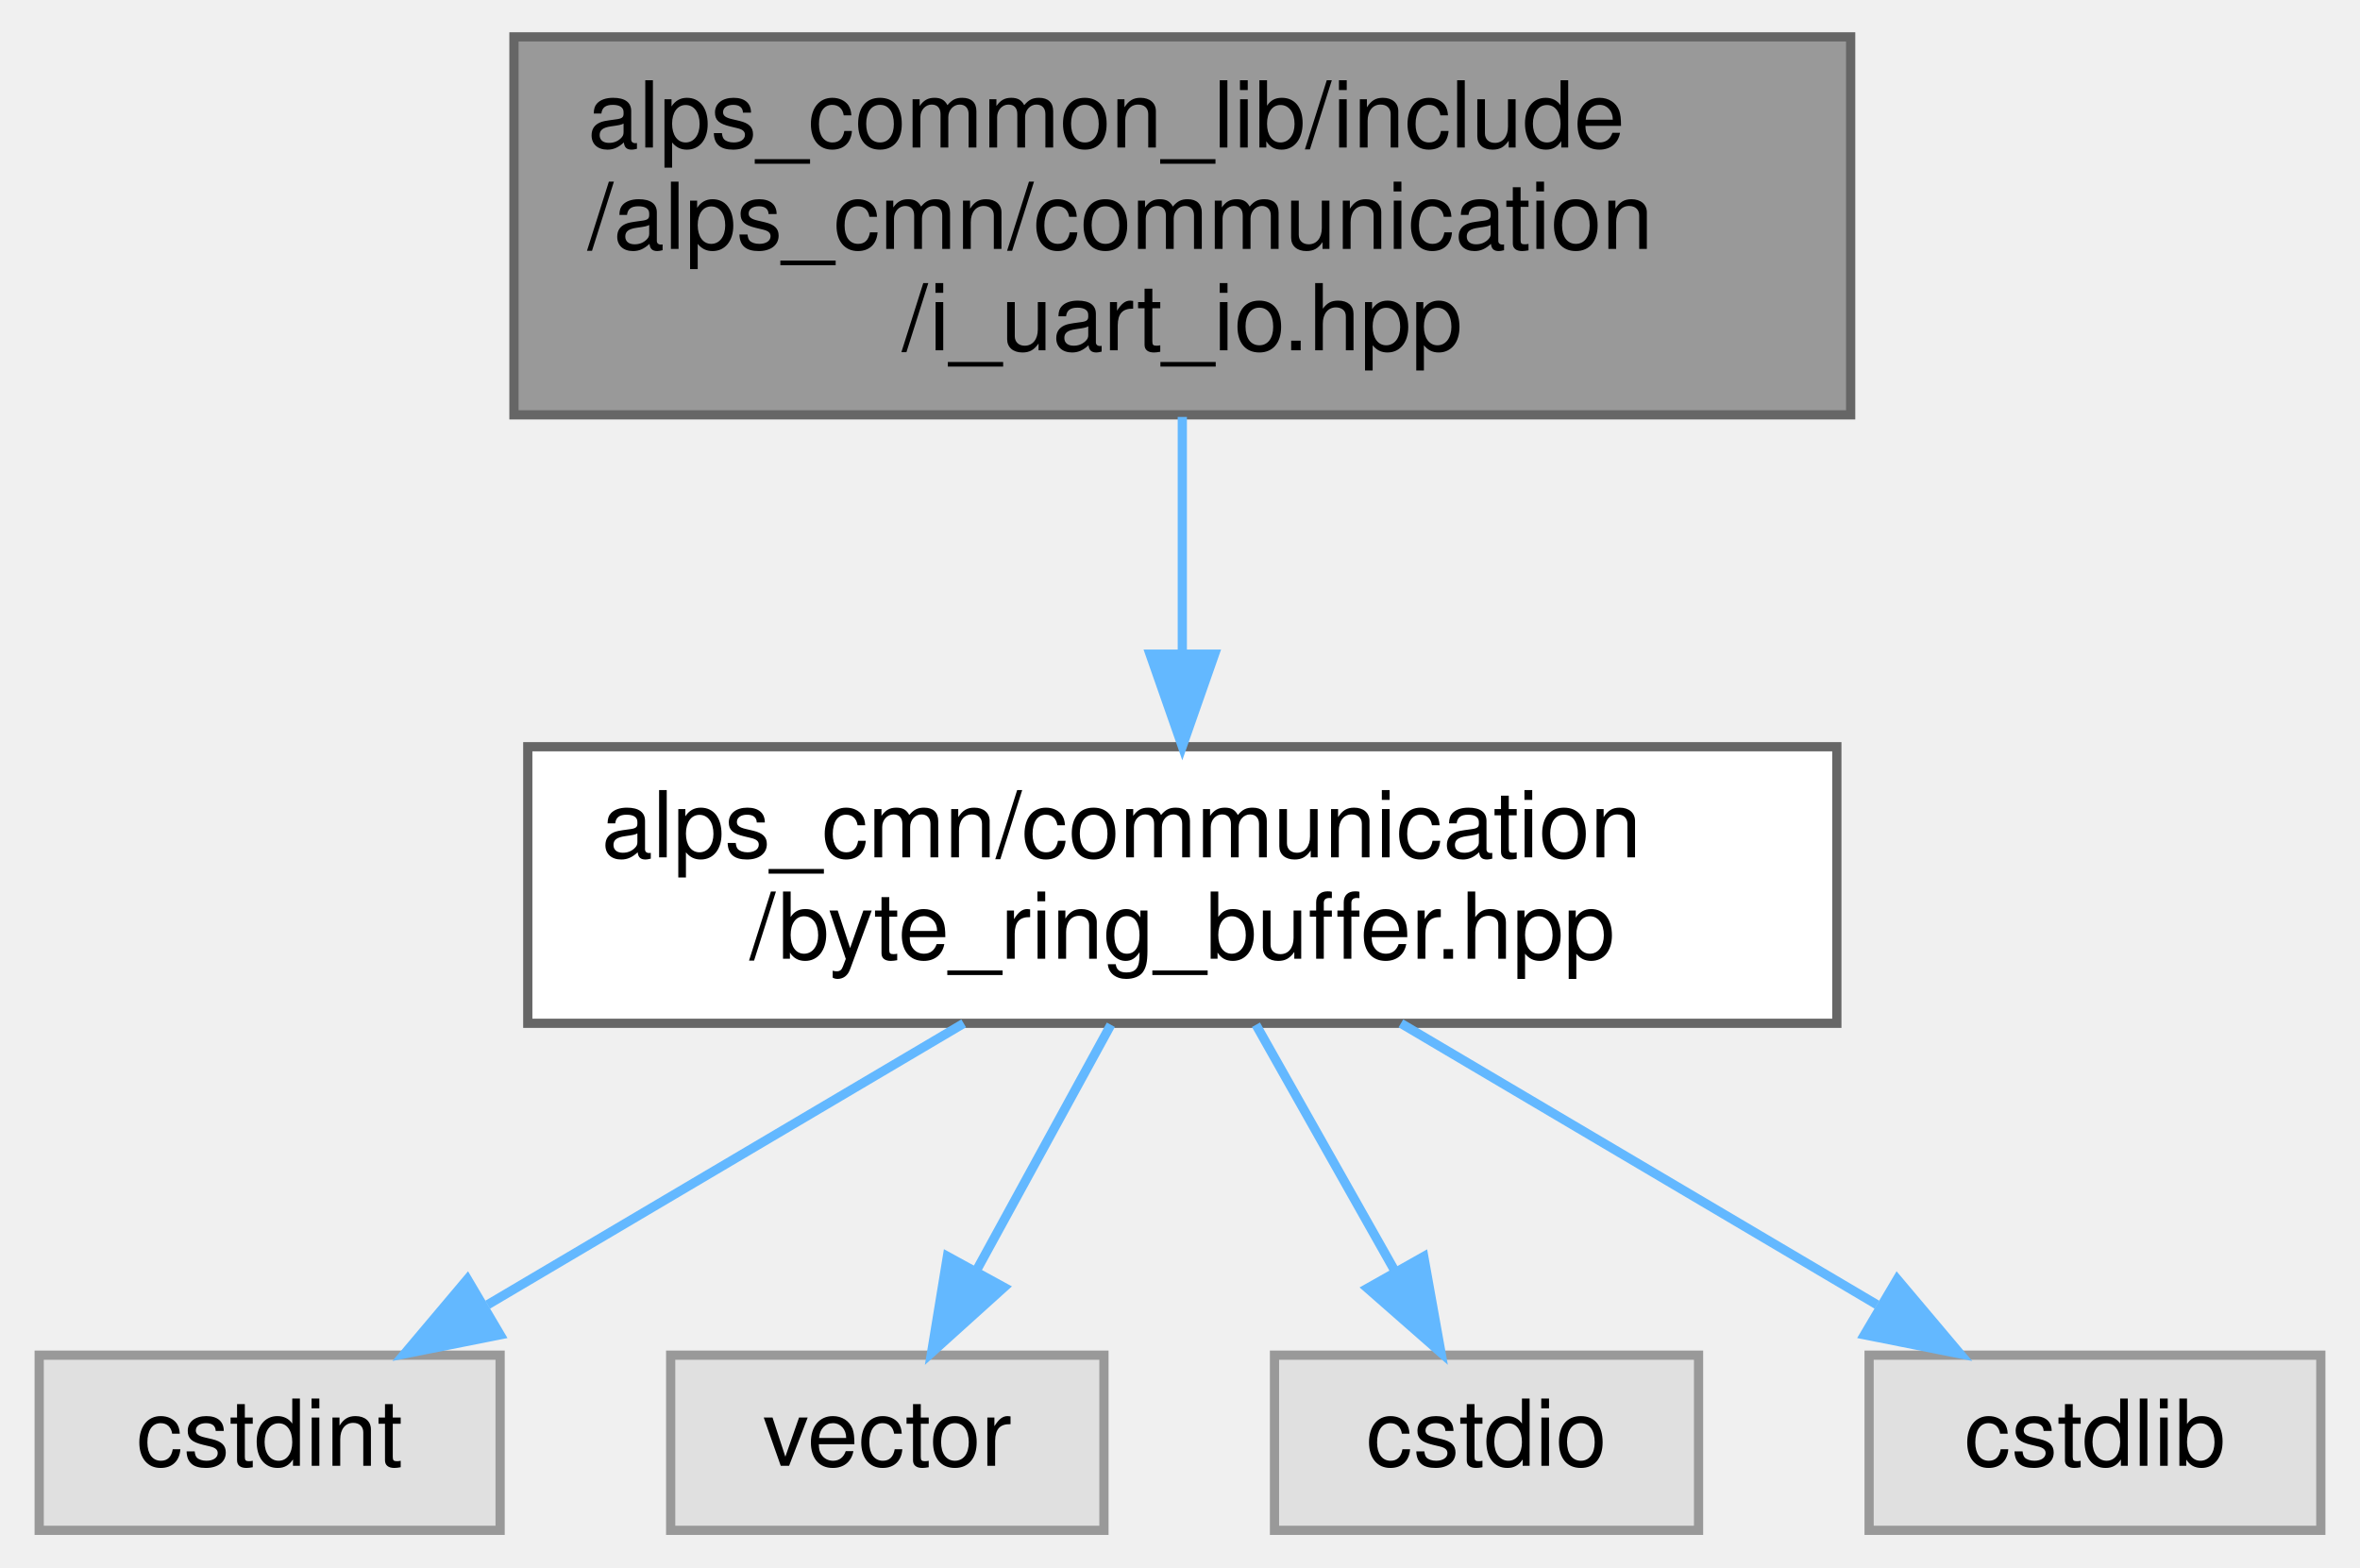
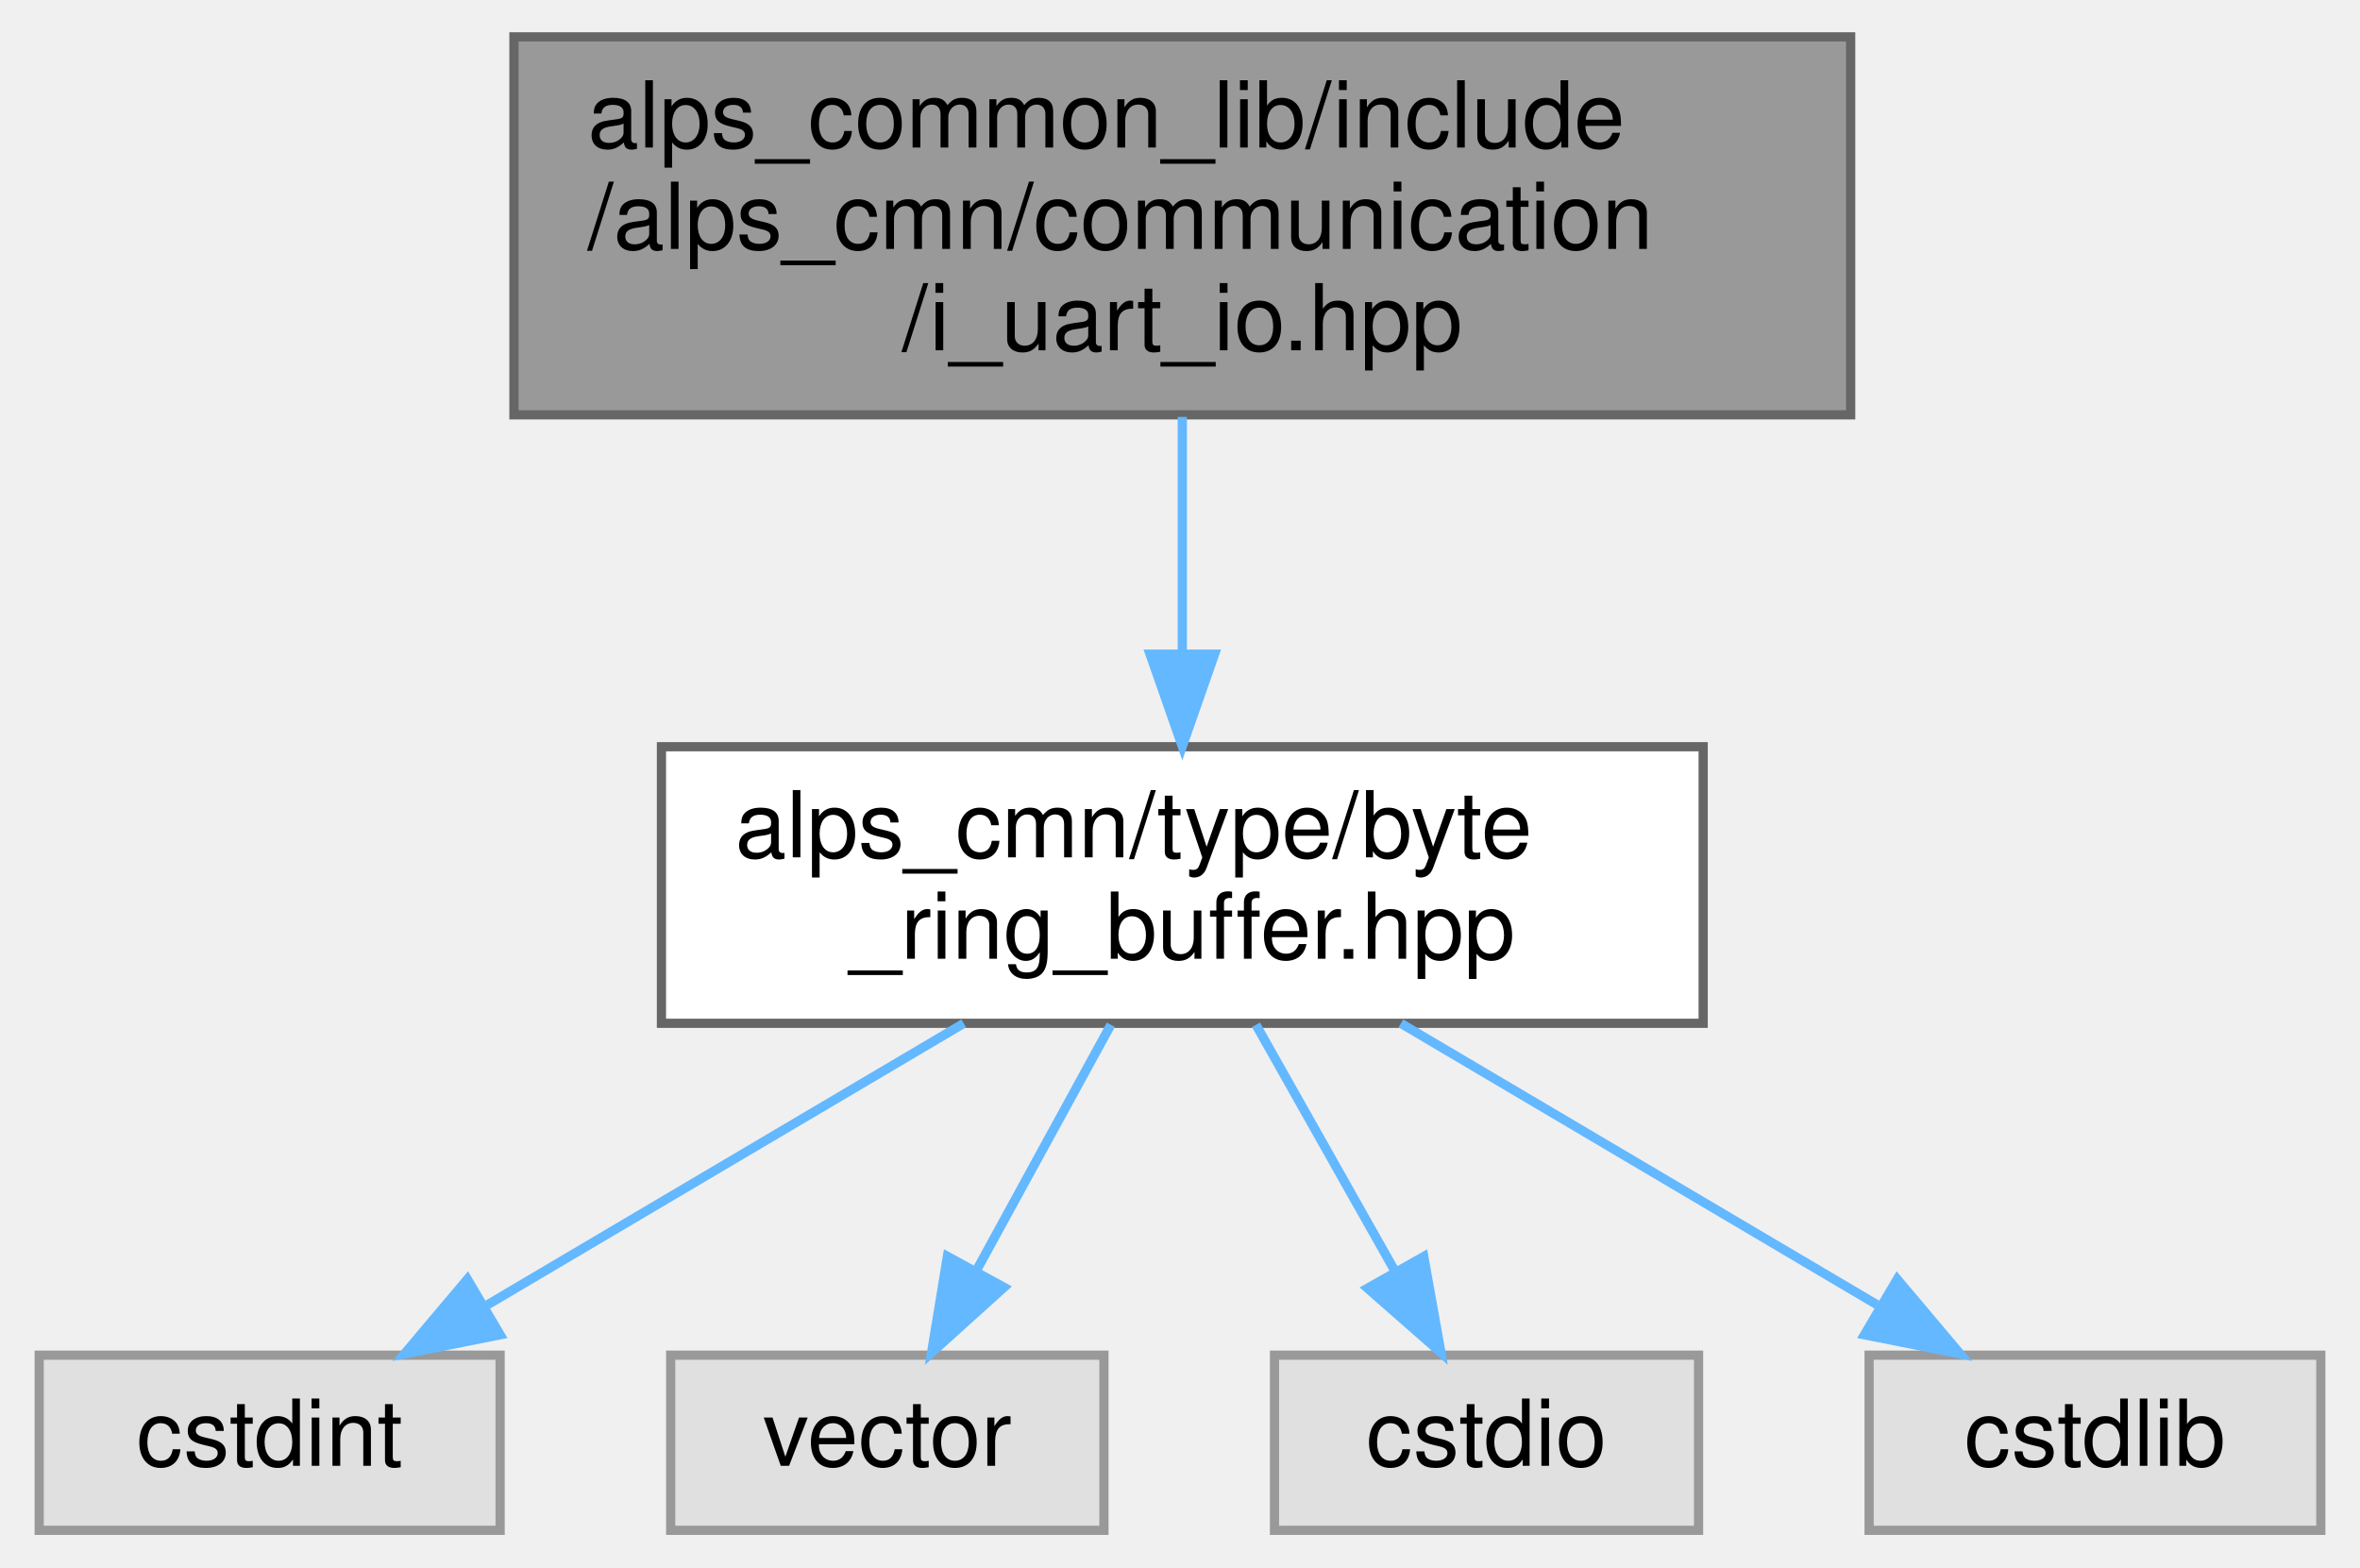
<svg xmlns="http://www.w3.org/2000/svg" xmlns:xlink="http://www.w3.org/1999/xlink" width="256pt" height="170pt" viewBox="0.00 0.00 255.50 170.00">
  <g id="graph0" class="graph" transform="scale(1 1) rotate(0) translate(4 166)">
    <g id="node1" class="node">
      <g id="a_node1">
        <a xlink:title=" ">
          <polygon fill="#999999" stroke="#666666" points="196.5,-162 51.5,-162 51.5,-121 196.5,-121 196.5,-162" />
          <text text-anchor="start" x="59.5" y="-150" font-family="Helvetica,sans-Serif" font-size="10.00">alps_common_lib/include</text>
          <text text-anchor="start" x="59.5" y="-139" font-family="Helvetica,sans-Serif" font-size="10.00">/alps_cmn/communication</text>
          <text text-anchor="middle" x="124" y="-128" font-family="Helvetica,sans-Serif" font-size="10.00">/i_uart_io.hpp</text>
        </a>
      </g>
    </g>
    <g id="node2" class="node">
      <g id="a_node2">
        <a xlink:href="byte__ring__buffer_8hpp.html" target="_top" xlink:title="シリアル通信用リングバッファー">
-           <polygon fill="white" stroke="#666666" points="195,-85 53,-85 53,-55 195,-55 195,-85" />
-           <text text-anchor="start" x="61" y="-73" font-family="Helvetica,sans-Serif" font-size="10.00">alps_cmn/communication</text>
-           <text text-anchor="middle" x="124" y="-62" font-family="Helvetica,sans-Serif" font-size="10.00">/byte_ring_buffer.hpp</text>
+           <polygon fill="white" stroke="#666666" points="180.5,-85 67.5,-85 67.5,-55 180.5,-55 180.5,-85" />
+           <text text-anchor="start" x="75.5" y="-73" font-family="Helvetica,sans-Serif" font-size="10.00">alps_cmn/type/byte</text>
+           <text text-anchor="middle" x="124" y="-62" font-family="Helvetica,sans-Serif" font-size="10.00">_ring_buffer.hpp</text>
        </a>
      </g>
    </g>
    <g id="edge1" class="edge">
      <path fill="none" stroke="#63b8ff" d="M124,-120.77C124,-112.85 124,-103.63 124,-95.3" />
      <polygon fill="#63b8ff" stroke="#63b8ff" points="127.5,-95.04 124,-85.04 120.5,-95.04 127.5,-95.04" />
    </g>
    <g id="node3" class="node">
      <g id="a_node3">
        <a xlink:title=" ">
          <polygon fill="#e0e0e0" stroke="#999999" points="50,-19 0,-19 0,0 50,0 50,-19" />
          <text text-anchor="middle" x="25" y="-7" font-family="Helvetica,sans-Serif" font-size="10.00">cstdint</text>
        </a>
      </g>
    </g>
    <g id="edge2" class="edge">
      <path fill="none" stroke="#63b8ff" d="M100.29,-54.99C84.65,-45.75 64.26,-33.7 48.64,-24.47" />
      <polygon fill="#63b8ff" stroke="#63b8ff" points="50.01,-21.21 39.62,-19.14 46.45,-27.24 50.01,-21.21" />
    </g>
    <g id="node4" class="node">
      <g id="a_node4">
        <a xlink:title=" ">
          <polygon fill="#e0e0e0" stroke="#999999" points="115.5,-19 68.5,-19 68.5,0 115.5,0 115.5,-19" />
          <text text-anchor="middle" x="92" y="-7" font-family="Helvetica,sans-Serif" font-size="10.00">vector</text>
        </a>
      </g>
    </g>
    <g id="edge3" class="edge">
      <path fill="none" stroke="#63b8ff" d="M116.25,-54.84C111.85,-46.78 106.29,-36.62 101.6,-28.06" />
      <polygon fill="#63b8ff" stroke="#63b8ff" points="104.66,-26.36 96.8,-19.27 98.52,-29.72 104.66,-26.36" />
    </g>
    <g id="node5" class="node">
      <g id="a_node5">
        <a xlink:title=" ">
          <polygon fill="#e0e0e0" stroke="#999999" points="180,-19 134,-19 134,0 180,0 180,-19" />
          <text text-anchor="middle" x="157" y="-7" font-family="Helvetica,sans-Serif" font-size="10.00">cstdio</text>
        </a>
      </g>
    </g>
    <g id="edge4" class="edge">
      <path fill="none" stroke="#63b8ff" d="M131.99,-54.84C136.53,-46.78 142.27,-36.62 147.1,-28.06" />
      <polygon fill="#63b8ff" stroke="#63b8ff" points="150.19,-29.7 152.06,-19.27 144.09,-26.26 150.19,-29.7" />
    </g>
    <g id="node6" class="node">
      <g id="a_node6">
        <a xlink:title=" ">
          <polygon fill="#e0e0e0" stroke="#999999" points="247.5,-19 198.5,-19 198.5,0 247.5,0 247.5,-19" />
          <text text-anchor="middle" x="223" y="-7" font-family="Helvetica,sans-Serif" font-size="10.00">cstdlib</text>
        </a>
      </g>
    </g>
    <g id="edge5" class="edge">
      <path fill="none" stroke="#63b8ff" d="M147.71,-54.99C163.35,-45.75 183.74,-33.7 199.36,-24.47" />
      <polygon fill="#63b8ff" stroke="#63b8ff" points="201.55,-27.24 208.38,-19.14 197.99,-21.21 201.55,-27.24" />
    </g>
  </g>
</svg>
